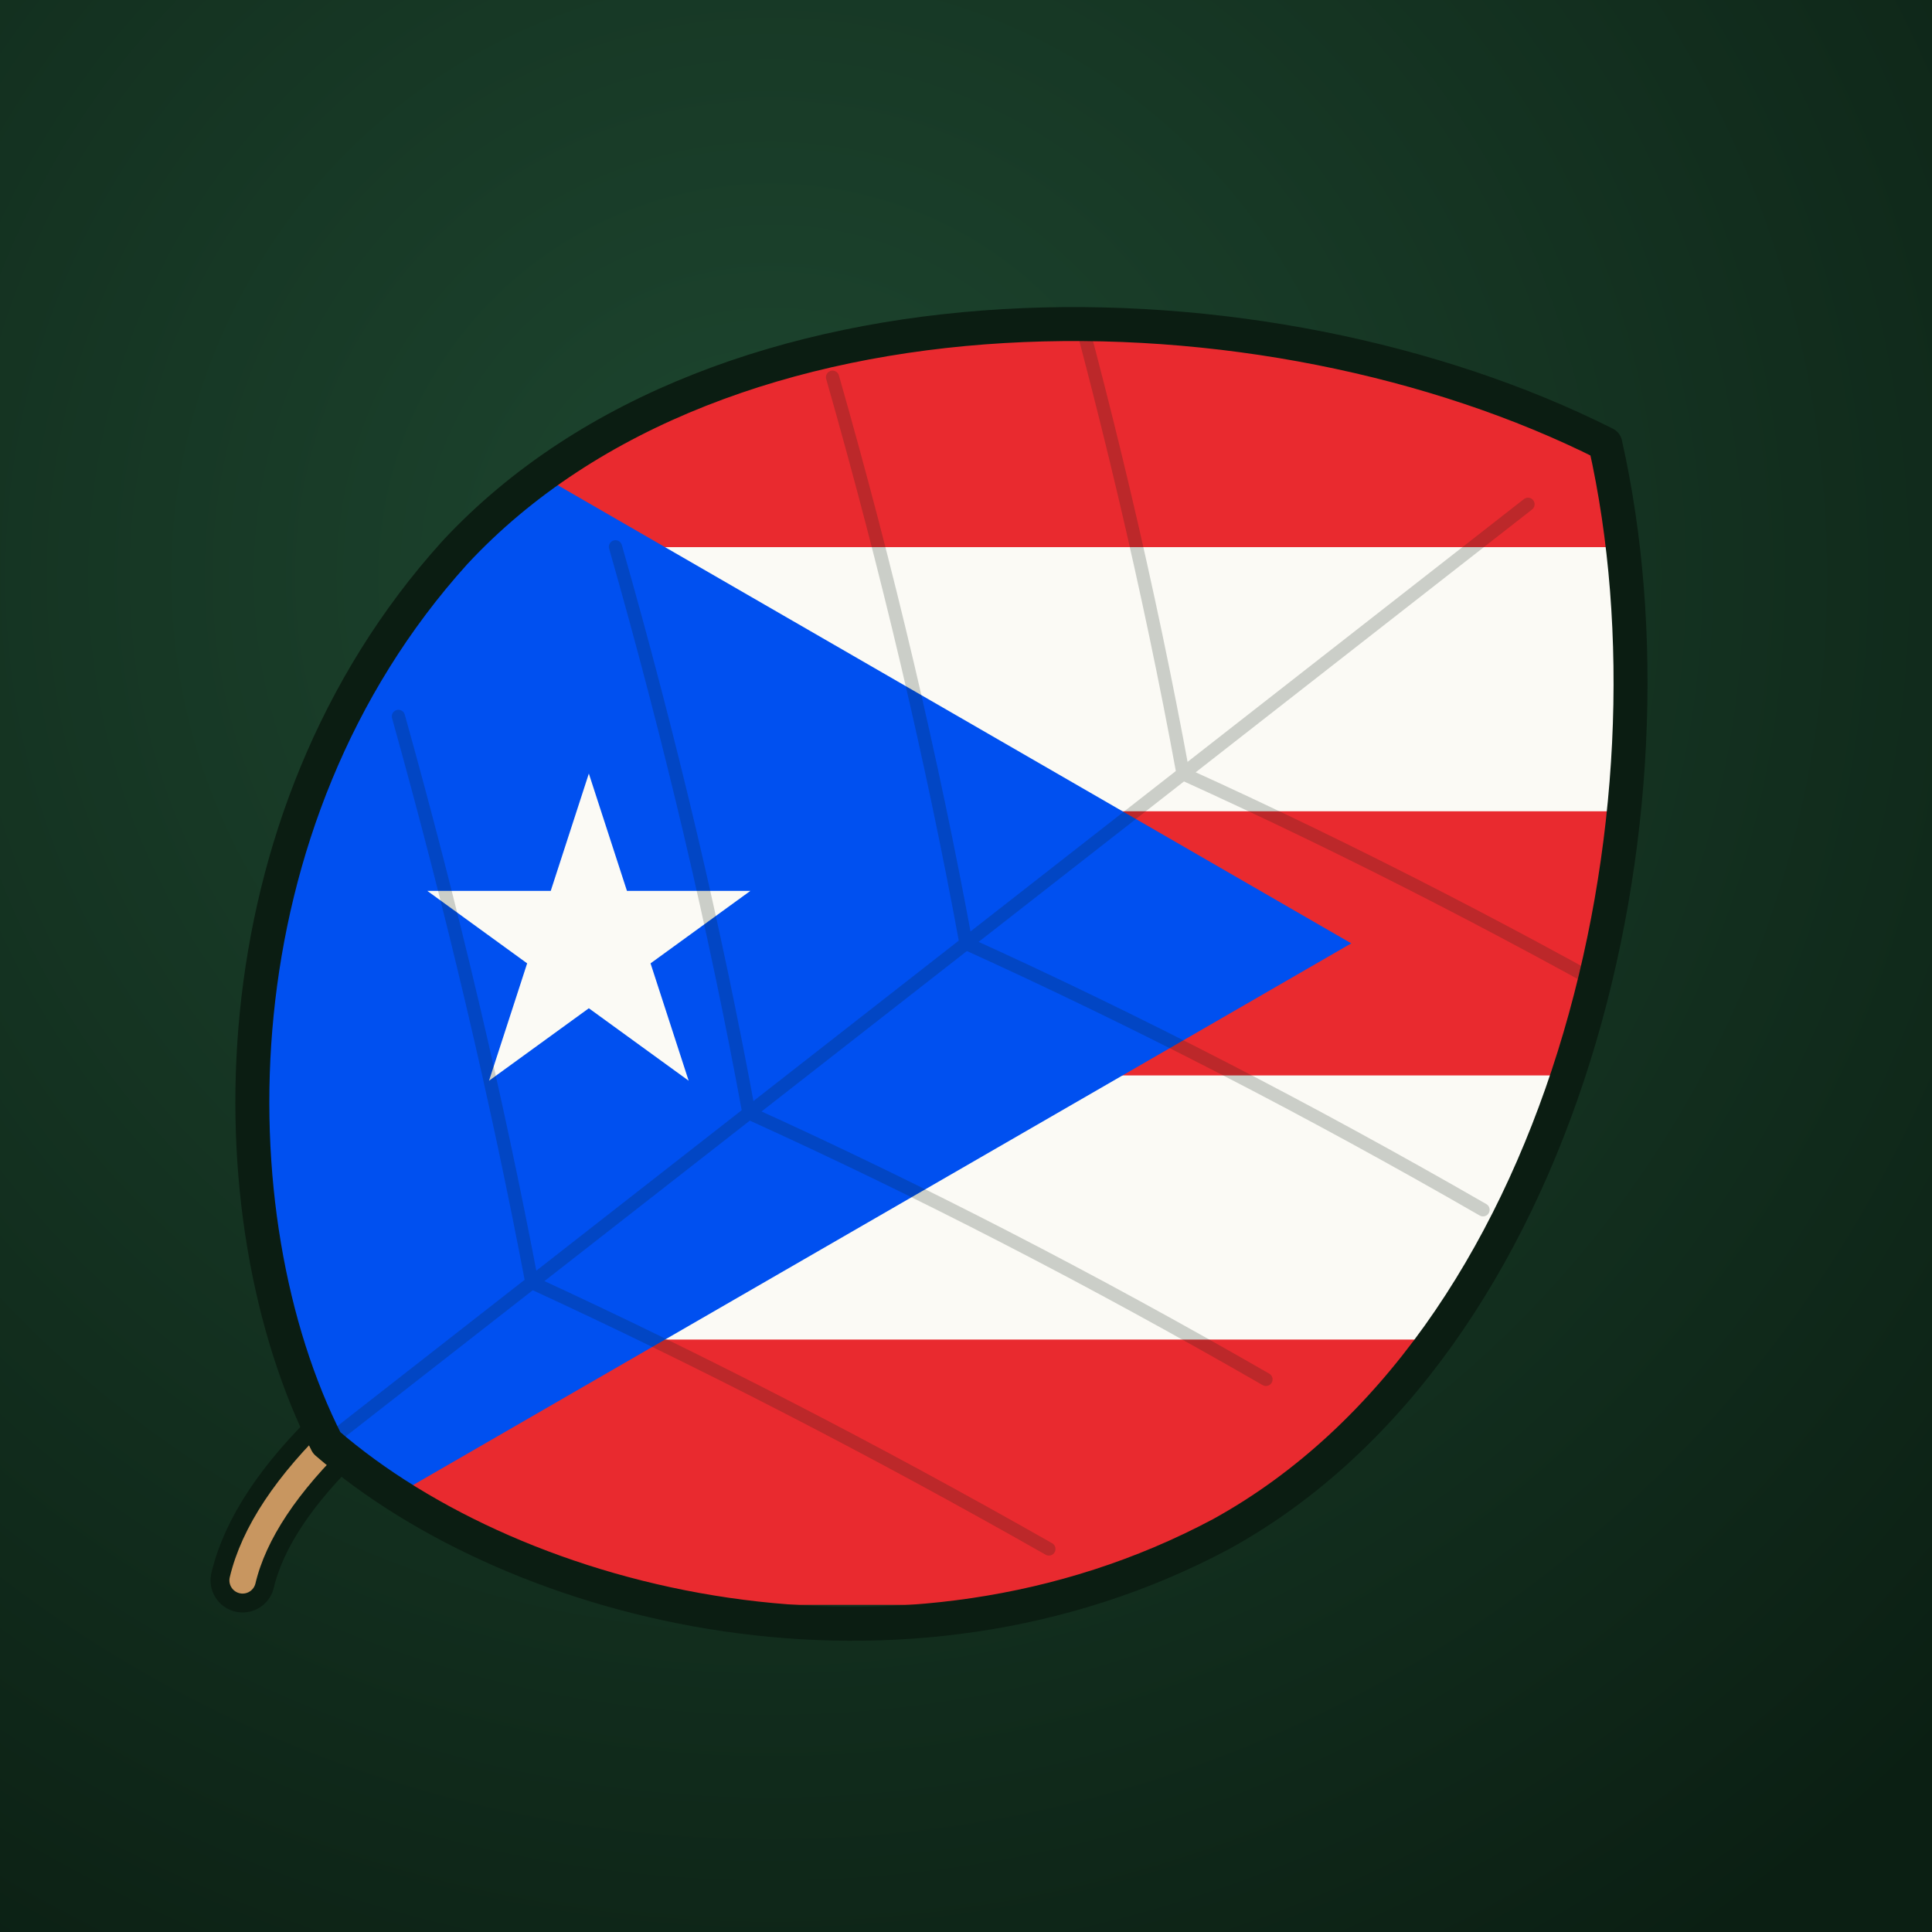
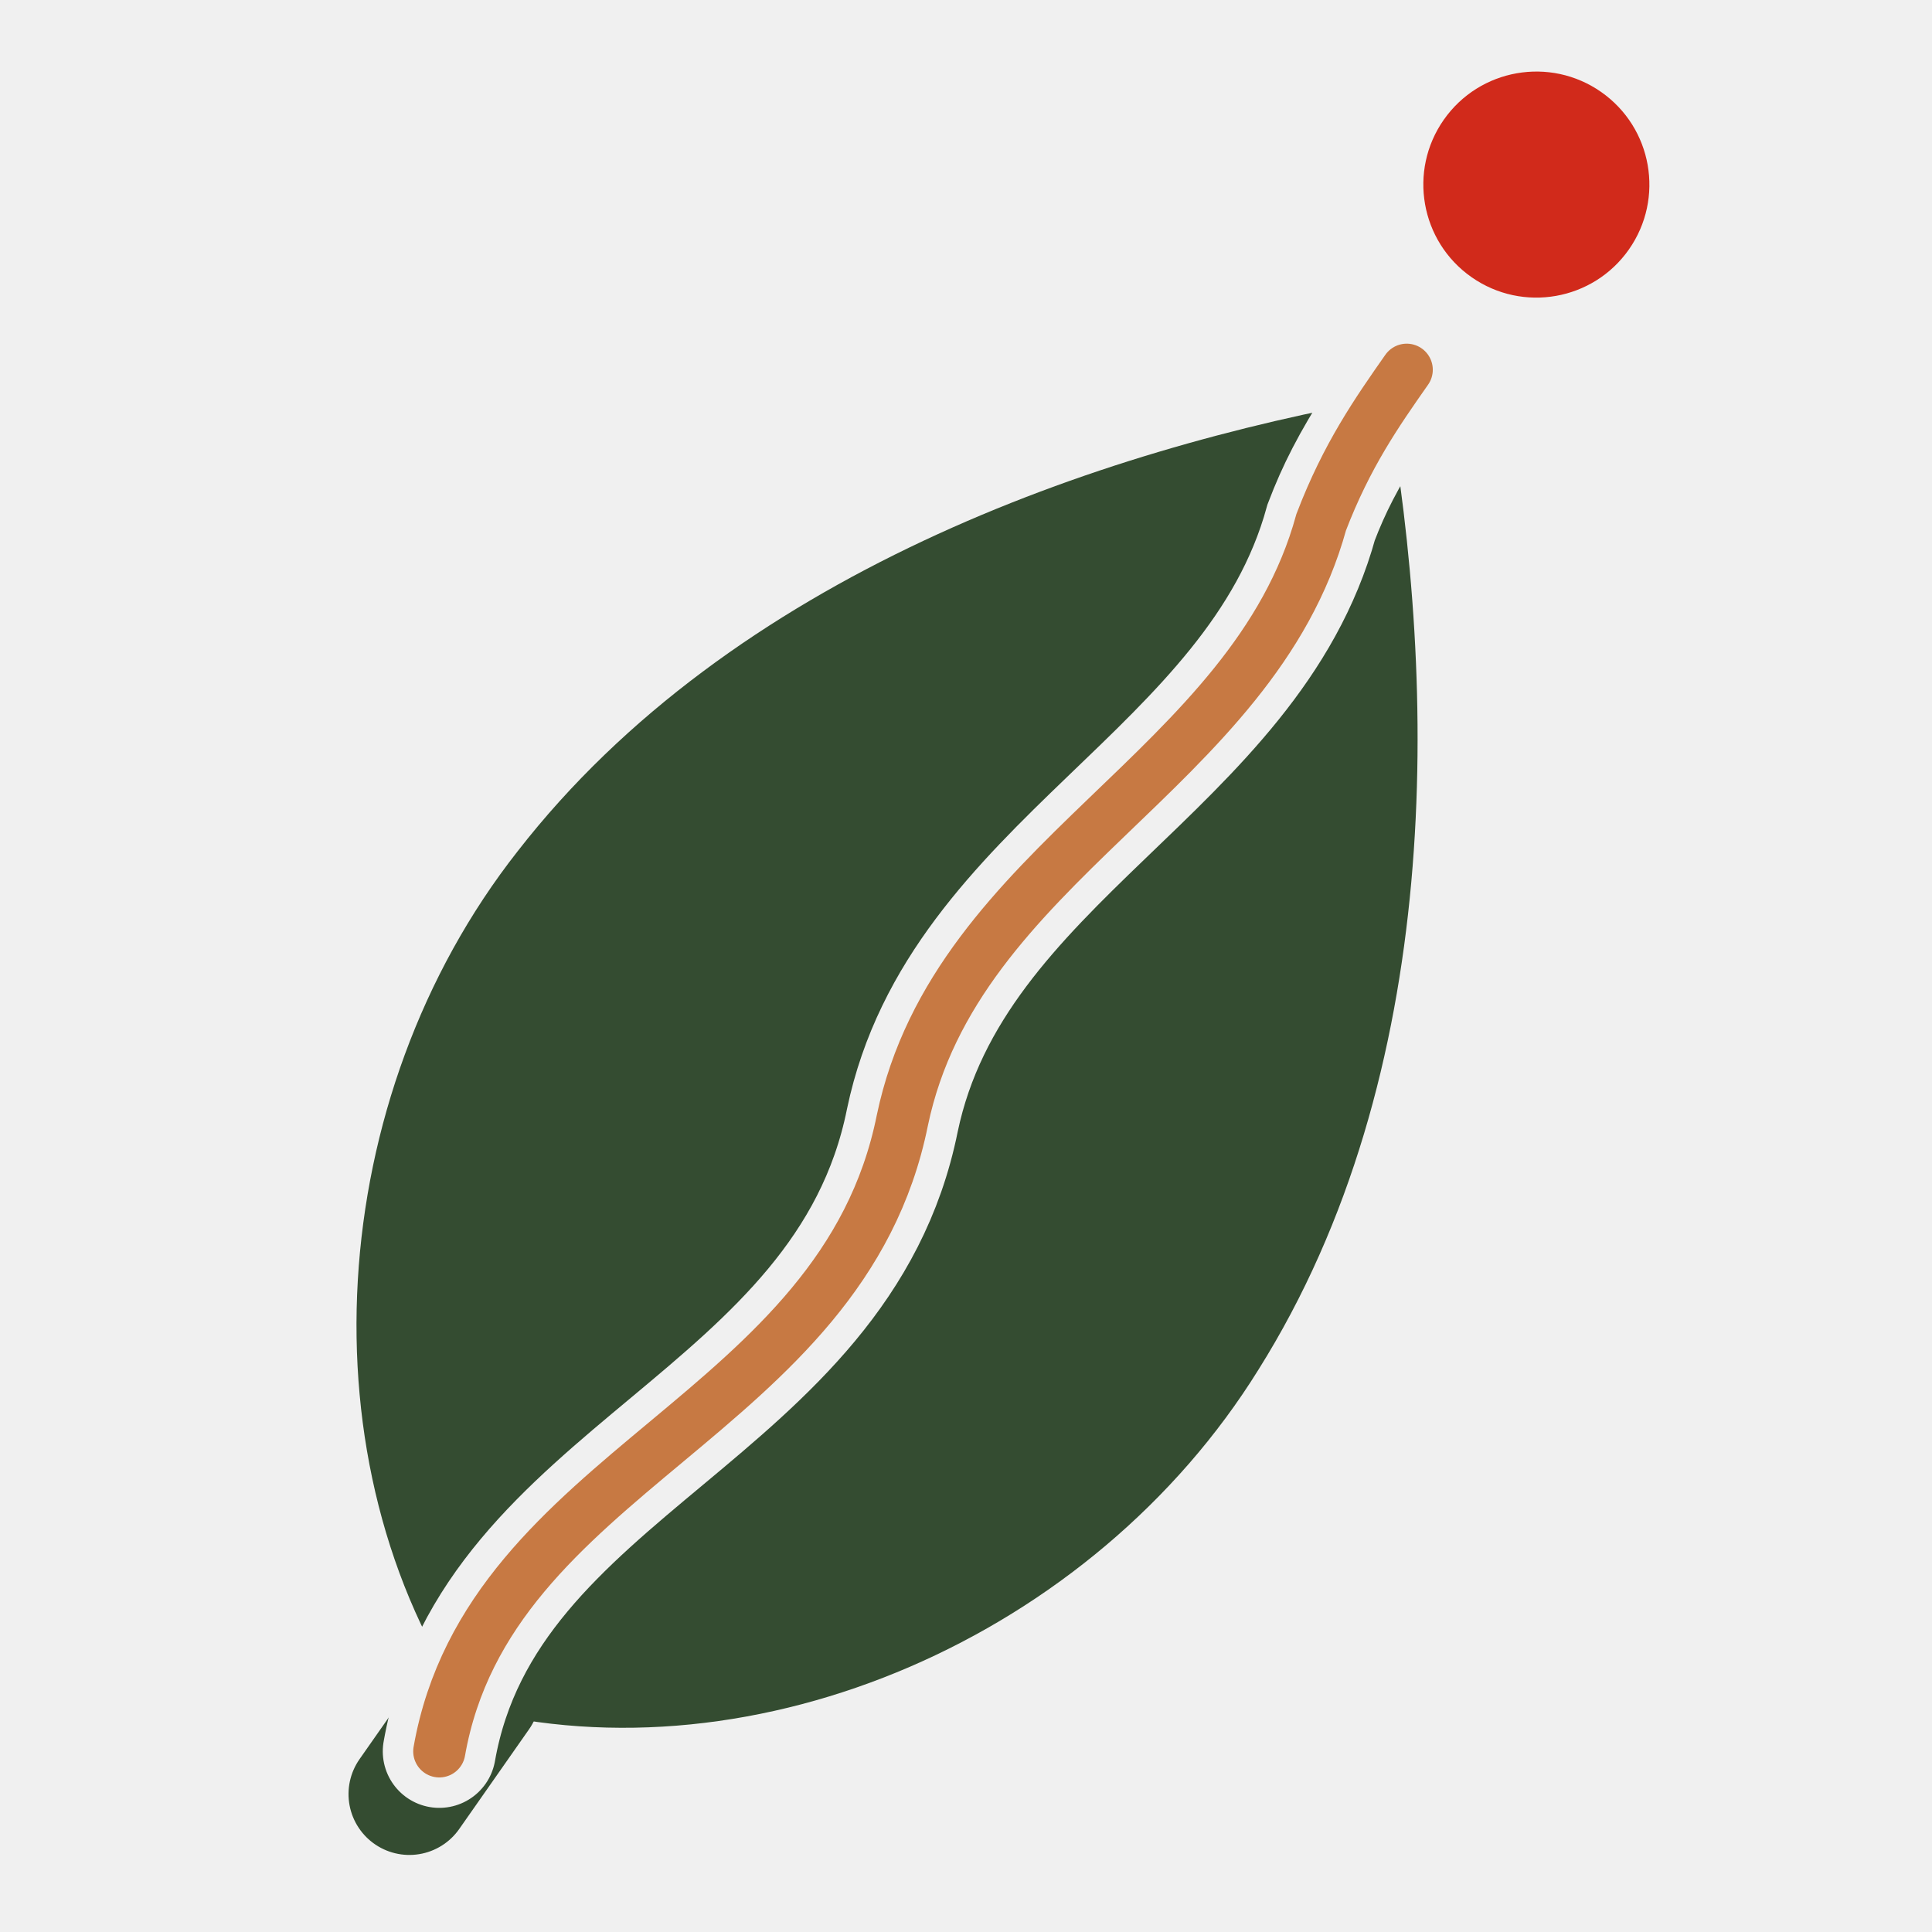
- <svg xmlns="http://www.w3.org/2000/svg" viewBox="0 0 1024 1024">
+ <svg xmlns="http://www.w3.org/2000/svg" viewBox="0 0 100 100" role="img" aria-label="La Hoja Boricua">
  <defs>
-     <radialGradient id="bg" cx="40%" cy="30%" r="85%">
-       <stop offset="0" stop-color="#1e4730" />
-       <stop offset="1" stop-color="#0b1f13" />
-     </radialGradient>
+     <mask id="lhbm" maskUnits="userSpaceOnUse" x="-80" y="-80" width="160" height="160">
+       <rect x="-80" y="-80" width="160" height="160" fill="#fff" />
+       <path d="M0 47 C-7 32 8 18 1 2 C-5 -12 6 -26 1 -40 C0 -44 0 -47 0 -60" fill="none" stroke="#000" stroke-width="6.5" stroke-linecap="round" />
+     </mask>
  </defs>
-   <rect width="1024" height="1024" fill="url(#bg)" />
-   <defs>
-     <clipPath id="fl">
-       <path d="M0,-430 C182,-344 363,-120 330,86 C297,275 132,404 0,430 C-132,404 -297,275 -330,86 C-363,-120 -182,-344 0,-430Z" transform="translate(512,500) rotate(52)" />
-     </clipPath>
-   </defs>
-   <g transform="translate(512,500) rotate(52)">
-     <path d="M0,420.0 Q6,480.0 30,510.0" stroke="#0b1d12" stroke-width="34" fill="none" stroke-linecap="round" />
-     <path d="M0,420.0 Q6,480.0 30,510.0" stroke="#c89660" stroke-width="14" fill="none" stroke-linecap="round" />
+   <g transform="translate(47 56) rotate(35) scale(0.9)">
+     <g mask="url(#lhbm)">
+       <path d="M0 44 C-16 38 -27 20 -26 2 C-25 -18 -12 -36 0 -48 C12 -36 25 -18 26 2 C27 20 16 38 0 44Z" fill="#344C31" />
+       <path d="M0 43 L0 50" stroke="#344C31" stroke-width="7" stroke-linecap="round" />
+     </g>
+     <path d="M0 47 C-7 32 8 18 1 2 C-5 -12 6 -26 1 -40 C0 -44 0 -47 0 -50" fill="none" stroke="#C77943" stroke-width="3" stroke-linecap="round" />
+     <circle cx="0" cy="-63" r="6.5" fill="#D12A1B" />
  </g>
-   <g clip-path="url(#fl)">
-     <g transform="translate(110,150)">
-       <rect x="0" y="0.0" width="1050.0" height="140.6" fill="#E92A2F" />
-       <rect x="0" y="140.0" width="1050.0" height="140.6" fill="#fbfaf5" />
-       <rect x="0" y="280.0" width="1050.0" height="140.6" fill="#E92A2F" />
-       <rect x="0" y="420.0" width="1050.0" height="140.6" fill="#fbfaf5" />
-       <rect x="0" y="560.0" width="1050.0" height="140.6" fill="#E92A2F" />
-       <path d="M0,0 L606.2,350.0 L0,700Z" fill="#0050F0" />
-       <path d="M202.1,260.0 L222.3,322.2 L287.7,322.2 L234.8,360.6 L255.0,422.8 L202.1,384.4 L149.2,422.8 L169.4,360.6 L116.5,322.2 L181.9,322.2Z" fill="#fbfaf5" />
-     </g>
-     <g transform="translate(512,500) rotate(52)">
-       <g stroke="#0b1d12" stroke-width="7" opacity="0.2" fill="none" stroke-linecap="round">
-         <path d="M0,-378 L0,430" />
-         <path d="M0,-146 Q132,-215 280,-275" />
-         <path d="M0,-146 Q-132,-215 -280,-275" />
-         <path d="M0,0 Q132,-69 280,-129" />
-         <path d="M0,0 Q-132,-69 -280,-129" />
-         <path d="M0,146 Q132,77 280,17" />
-         <path d="M0,146 Q-132,77 -280,17" />
-         <path d="M0,292 Q132,224 280,163" />
-         <path d="M0,292 Q-132,224 -280,163" />
-       </g>
-     </g>
-   </g>
-   <path d="M0,-430 C182,-344 363,-120 330,86 C297,275 132,404 0,430 C-132,404 -297,275 -330,86 C-363,-120 -182,-344 0,-430Z" transform="translate(512,500) rotate(52)" fill="none" stroke="#0b1d12" stroke-width="18" stroke-linejoin="round" />
</svg>
